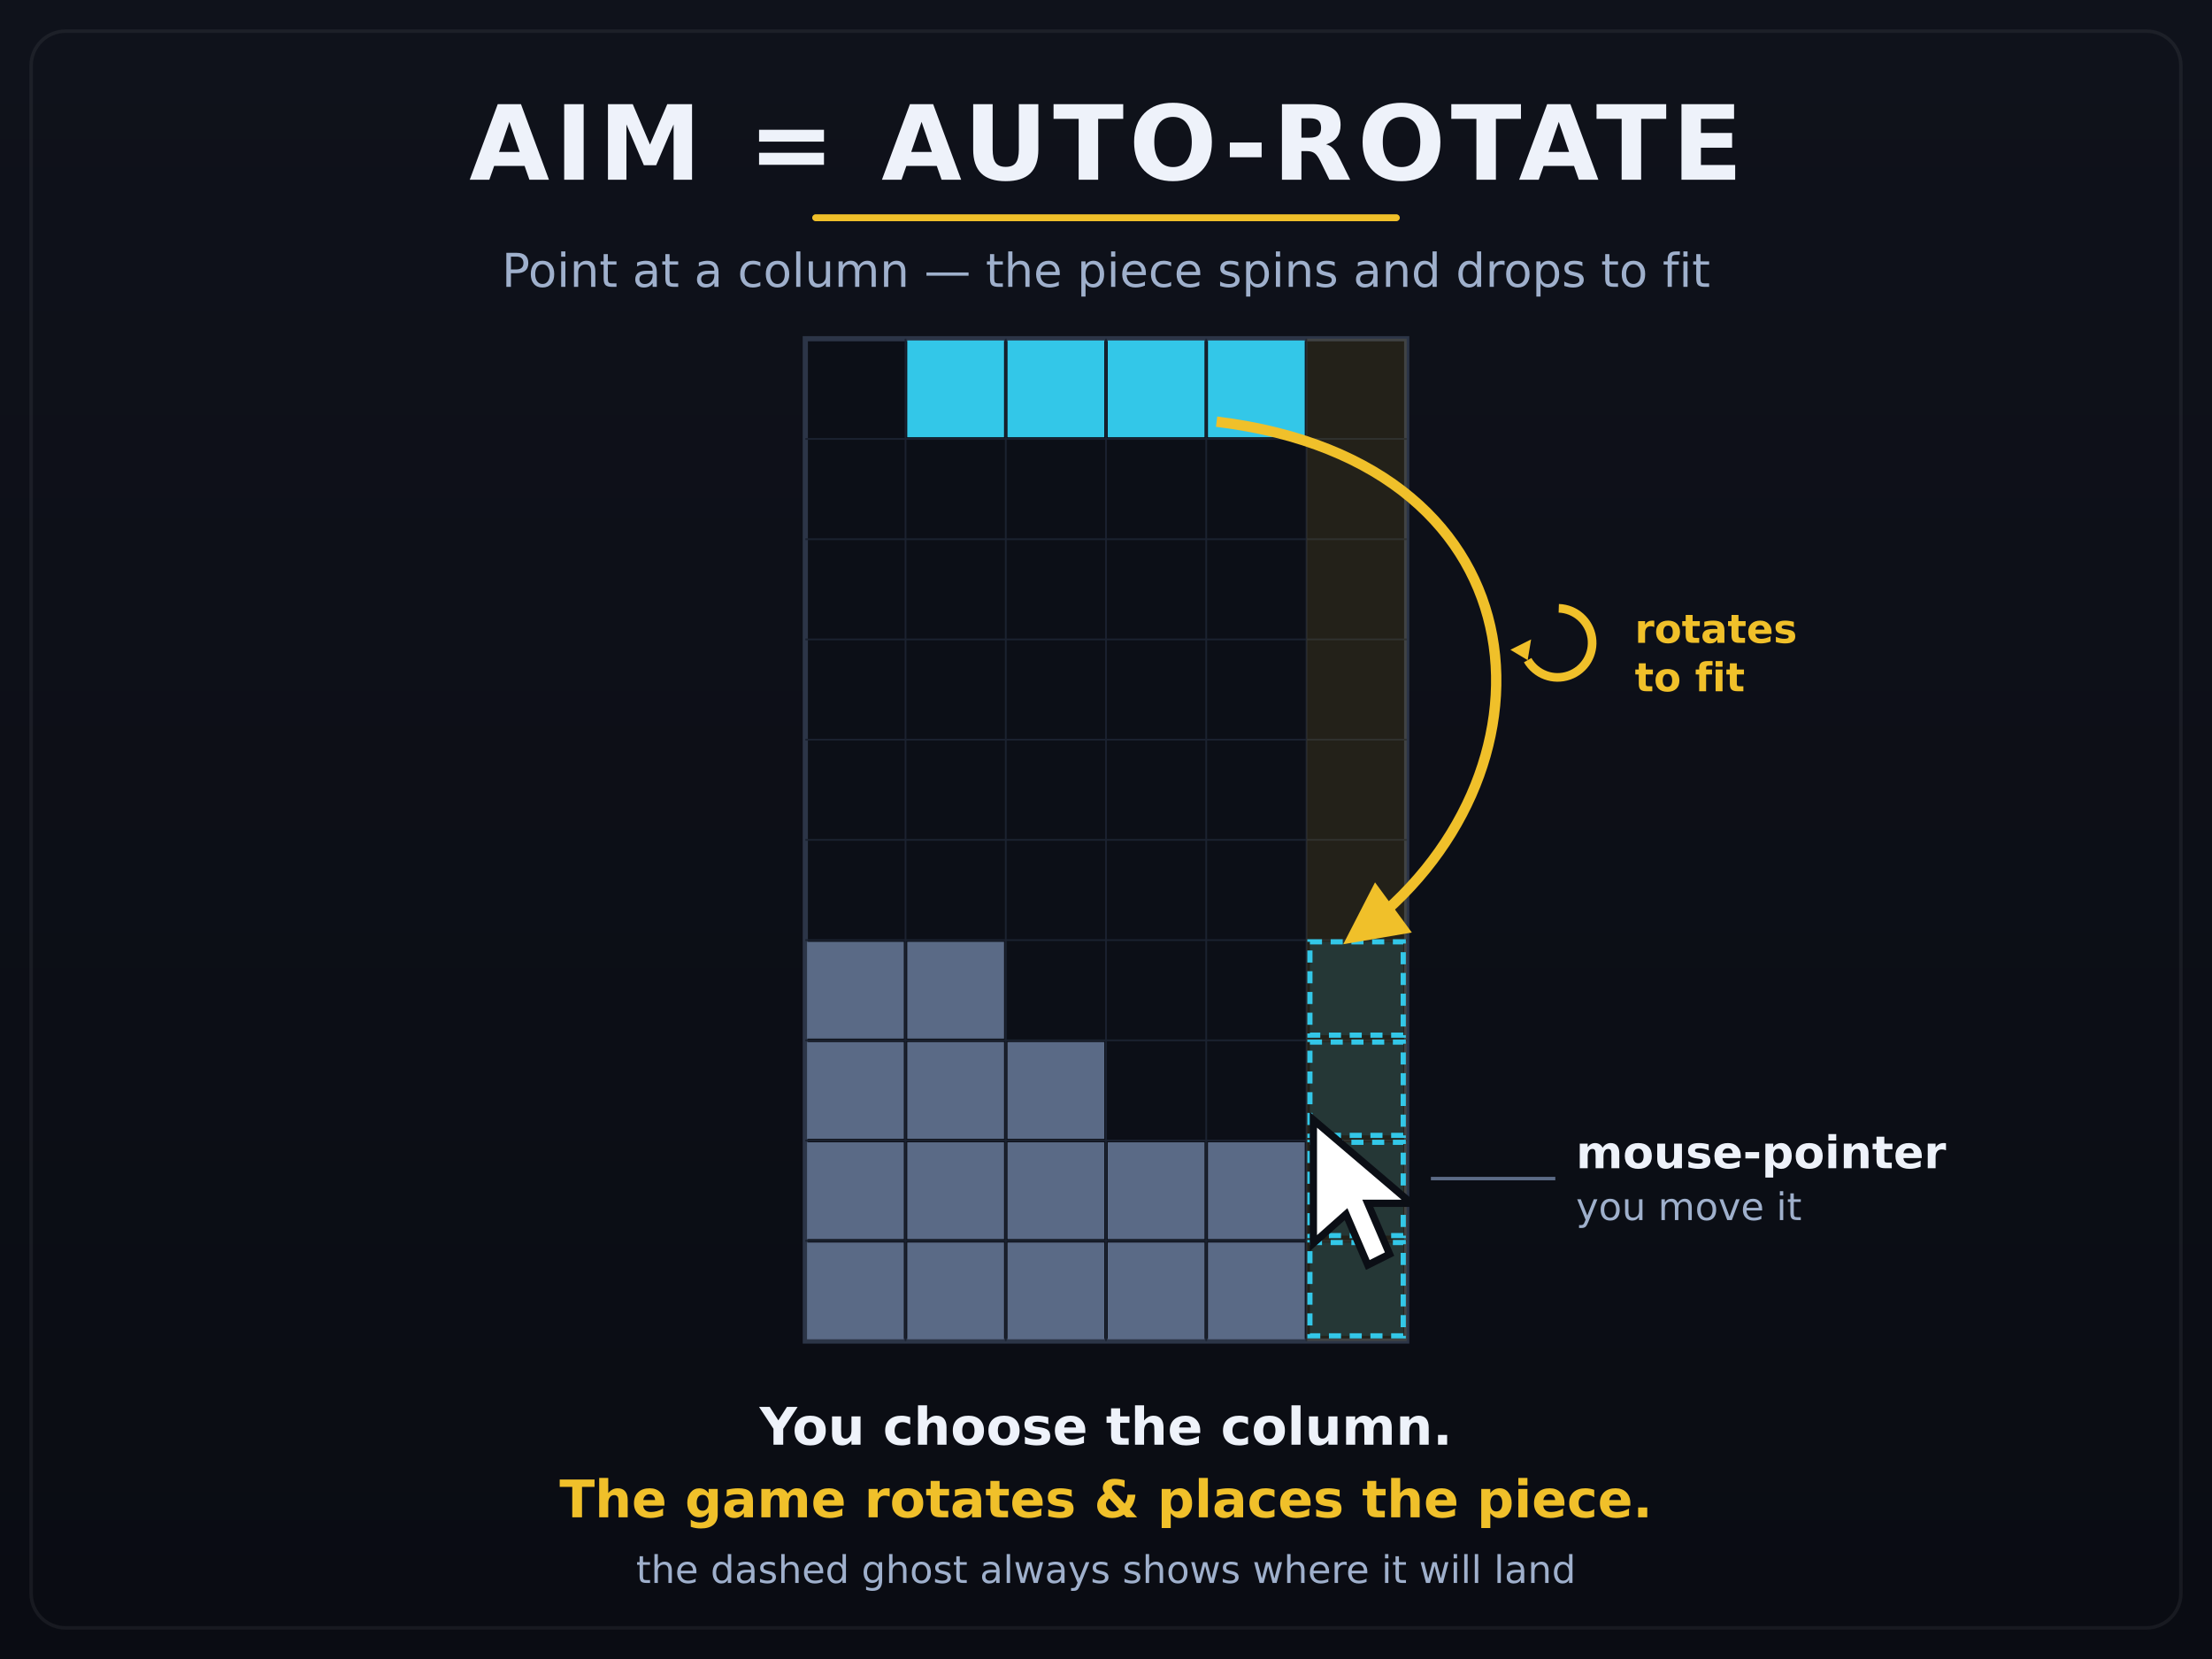
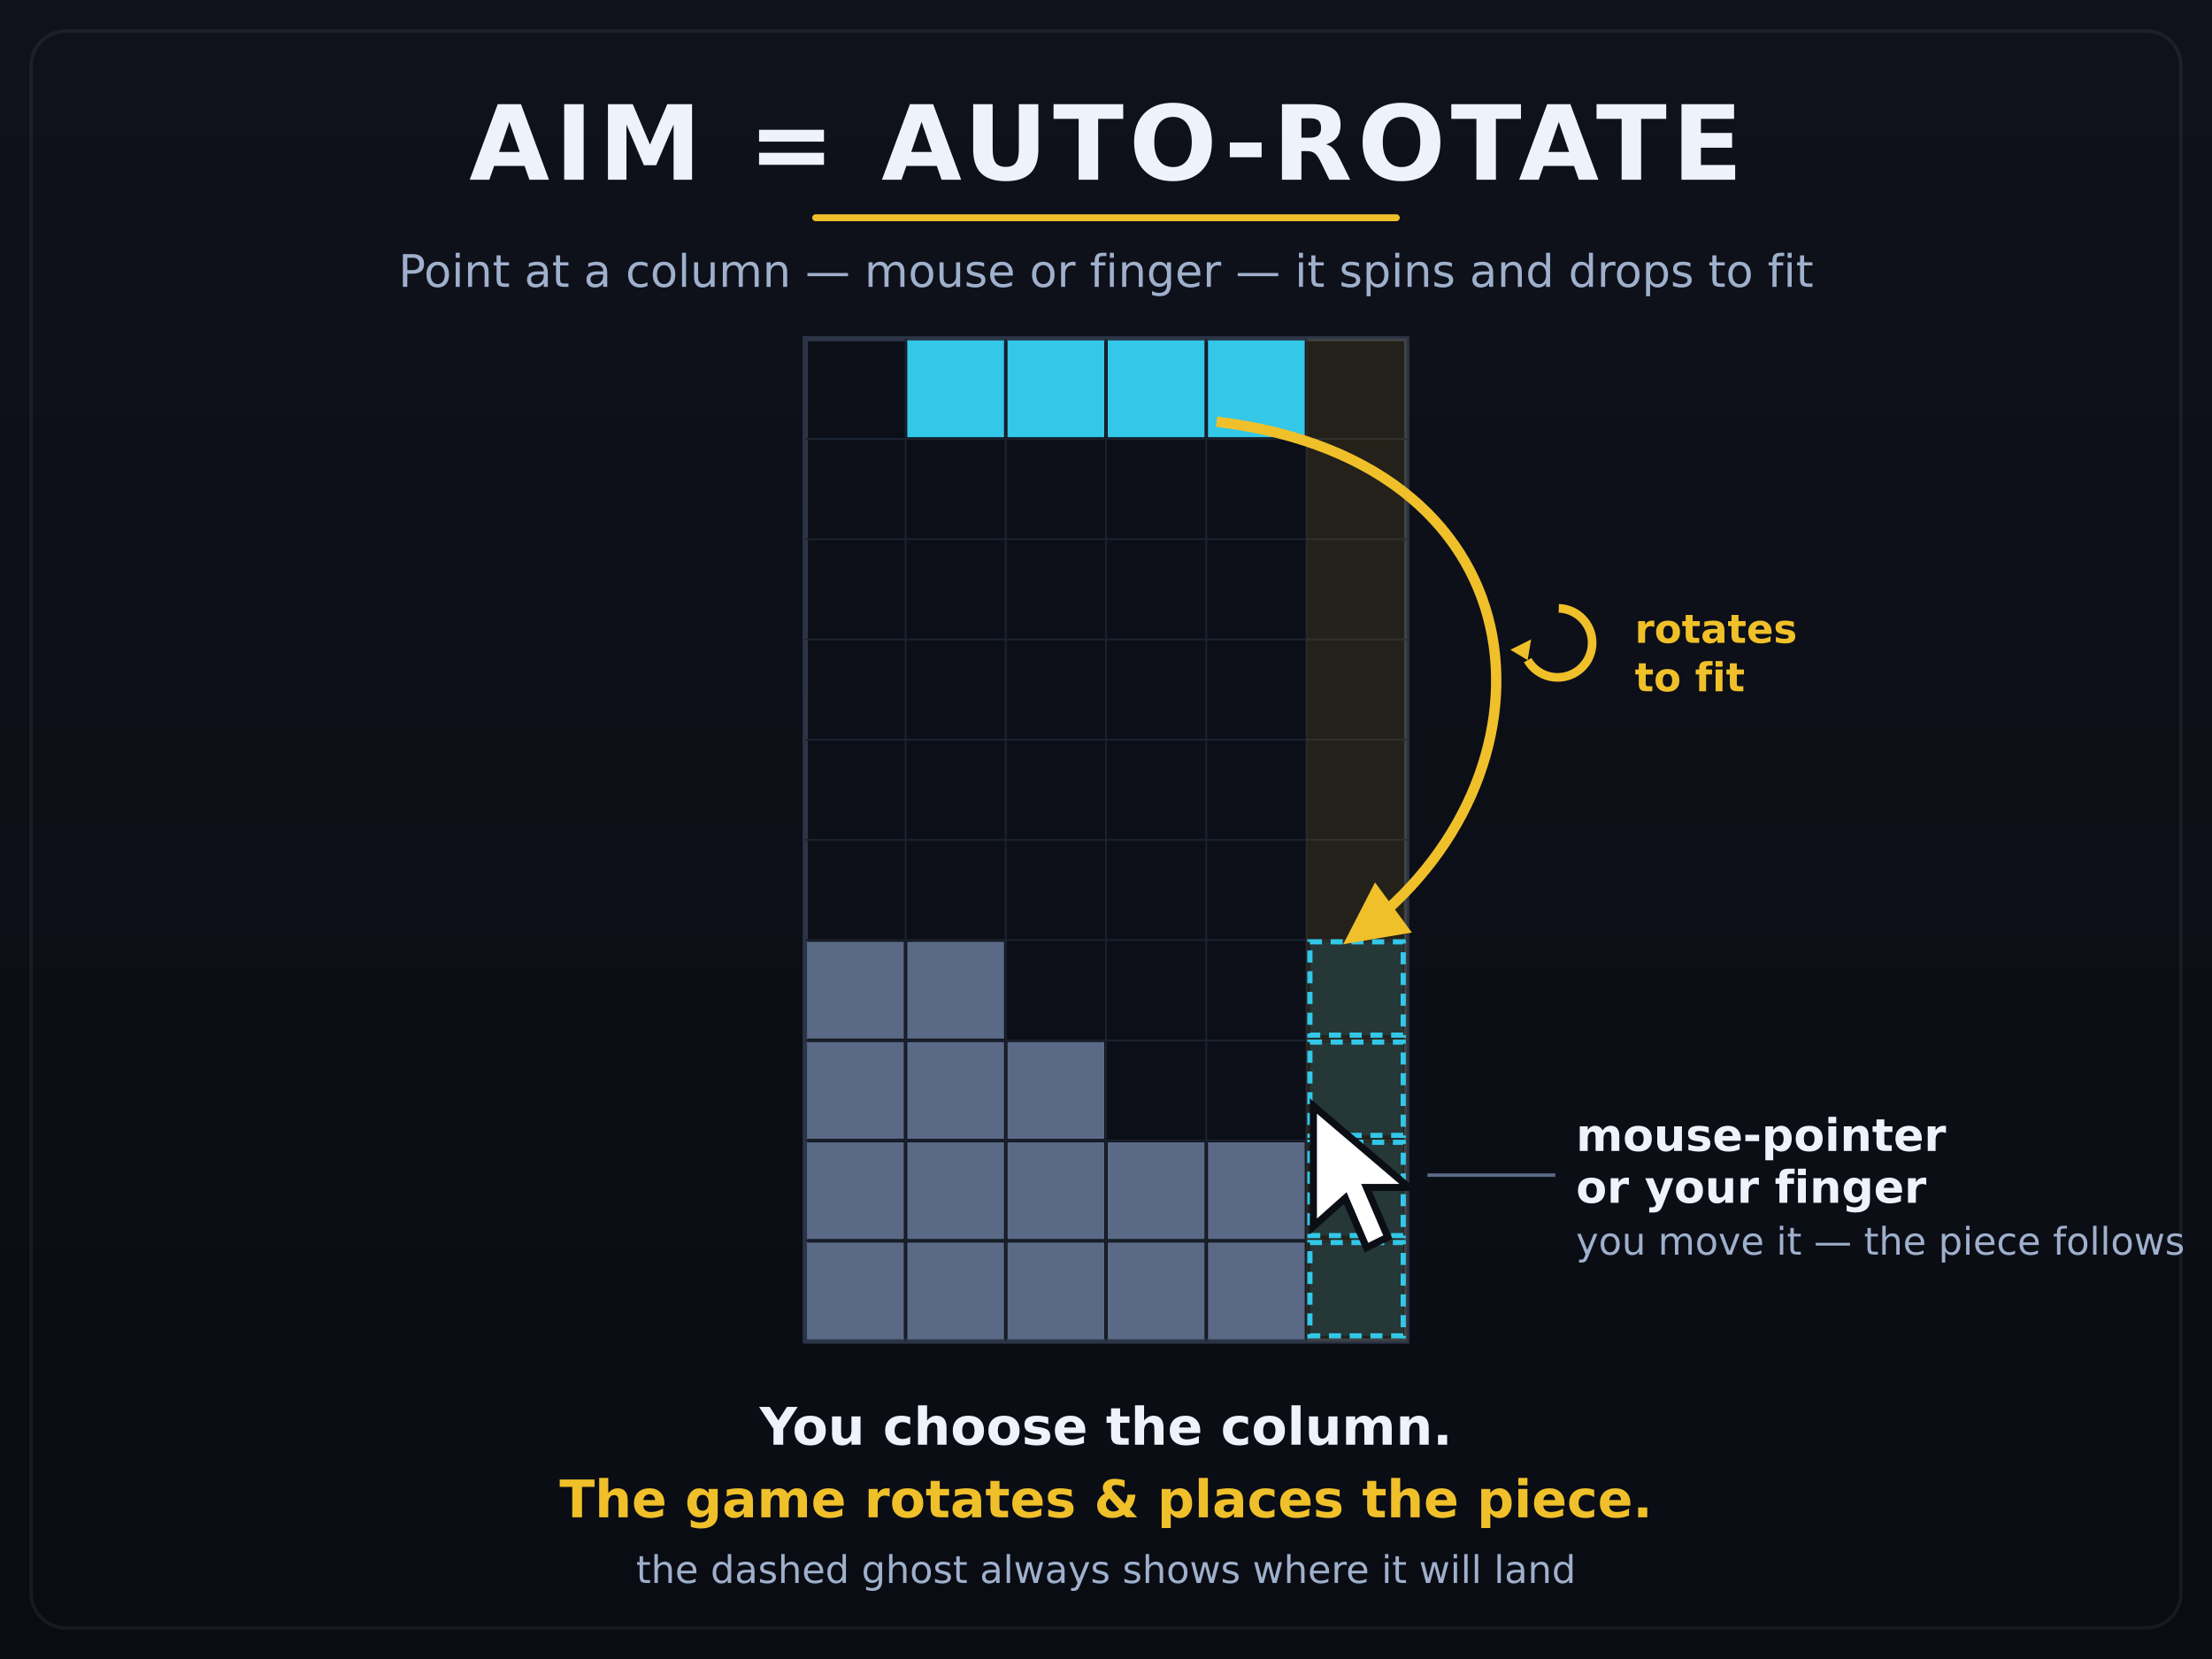
<svg xmlns="http://www.w3.org/2000/svg" width="1280" height="960" viewBox="0 0 1280 960" font-family="DejaVu Sans, 'Liberation Sans', sans-serif">
  <defs>
    <linearGradient id="bg" x1="0" y1="0" x2="0" y2="1">
      <stop offset="0" stop-color="#0f121b" />
      <stop offset="1" stop-color="#0a0c13" />
    </linearGradient>
    <marker id="arrow" viewBox="0 0 10 10" refX="7" refY="5" markerWidth="6" markerHeight="6" orient="auto-start-reverse">
      <path d="M0 0 L10 5 L0 10 z" fill="#f0c02a" />
    </marker>
  </defs>
  <rect width="1280" height="960" fill="url(#bg)" />
  <rect x="18" y="18" width="1244" height="924" rx="20" fill="none" stroke="#ffffff" stroke-opacity="0.06" stroke-width="2" />
  <text x="640" y="104" text-anchor="middle" font-size="60" font-weight="700" fill="#eef2fa" letter-spacing="3">AIM  =  AUTO-ROTATE</text>
  <rect x="470" y="124" width="340" height="4" rx="2" fill="#f0c02a" />
-   <text x="640" y="166" text-anchor="middle" font-size="27" fill="#9fb0cc">Point at a column — the piece spins and drops to fit</text>
+   <text x="640" y="166" text-anchor="middle" font-size="26" fill="#9fb0cc">Point at a column — mouse or finger — it spins and drops to fit</text>
  <g>
    <rect x="466" y="196" width="348" height="580" fill="#0c0f17" stroke="#2c3547" stroke-width="3" />
    <g stroke="#1b2230" stroke-width="1">
      <line x1="524" y1="196" x2="524" y2="776" />
      <line x1="582" y1="196" x2="582" y2="776" />
      <line x1="640" y1="196" x2="640" y2="776" />
      <line x1="698" y1="196" x2="698" y2="776" />
      <line x1="756" y1="196" x2="756" y2="776" />
      <line x1="466" y1="254" x2="814" y2="254" />
      <line x1="466" y1="312" x2="814" y2="312" />
      <line x1="466" y1="370" x2="814" y2="370" />
      <line x1="466" y1="428" x2="814" y2="428" />
      <line x1="466" y1="486" x2="814" y2="486" />
      <line x1="466" y1="544" x2="814" y2="544" />
      <line x1="466" y1="602" x2="814" y2="602" />
      <line x1="466" y1="660" x2="814" y2="660" />
      <line x1="466" y1="718" x2="814" y2="718" />
    </g>
    <rect x="756" y="196" width="58" height="580" fill="#f0c02a" fill-opacity="0.10" />
    <g>
      <g fill="#5a6a86">
        <rect x="467" y="661" width="56" height="56" />
        <rect x="525" y="661" width="56" height="56" />
        <rect x="583" y="661" width="56" height="56" />
        <rect x="641" y="661" width="56" height="56" />
        <rect x="699" y="661" width="56" height="56" />
        <rect x="467" y="719" width="56" height="56" />
        <rect x="525" y="719" width="56" height="56" />
        <rect x="583" y="719" width="56" height="56" />
        <rect x="641" y="719" width="56" height="56" />
        <rect x="699" y="719" width="56" height="56" />
        <rect x="467" y="603" width="56" height="56" />
        <rect x="525" y="603" width="56" height="56" />
        <rect x="583" y="603" width="56" height="56" />
        <rect x="467" y="545" width="56" height="56" />
        <rect x="525" y="545" width="56" height="56" />
      </g>
    </g>
    <g fill="#33c7e8">
      <rect x="525" y="197" width="56" height="56" />
      <rect x="583" y="197" width="56" height="56" />
      <rect x="641" y="197" width="56" height="56" />
      <rect x="699" y="197" width="56" height="56" />
    </g>
    <g fill="#33c7e8" fill-opacity="0.14" stroke="#33c7e8" stroke-width="3" stroke-dasharray="7 5">
      <rect x="758" y="545" width="54" height="54" />
      <rect x="758" y="603" width="54" height="54" />
      <rect x="758" y="661" width="54" height="54" />
      <rect x="758" y="719" width="54" height="54" />
    </g>
    <path d="M704 244 C 900 268, 906 452, 786 540" fill="none" stroke="#f0c02a" stroke-width="6" marker-end="url(#arrow)" />
    <g transform="translate(902 372)">
      <path d="M0 -20 A 20 20 0 1 1 -18 10" fill="none" stroke="#f0c02a" stroke-width="5" />
      <path d="M-18 10 l -10 -6 l 12 -6 z" fill="#f0c02a" />
    </g>
  </g>
  <text x="946" y="372" font-size="23" font-weight="700" fill="#f0c02a">rotates</text>
  <text x="946" y="400" font-size="23" font-weight="700" fill="#f0c02a">to fit</text>
-   <g transform="translate(760 648) scale(2.1)">
+   <g transform="translate(760 640) scale(2.05)">
    <path d="M0 0 L0 34 L9 26 L15 40 L21 37 L15 23 L27 23 Z" fill="#ffffff" stroke="#0b0e15" stroke-width="2" />
  </g>
-   <path d="M900 682 L 828 682" stroke="#5c6b86" stroke-width="2" />
-   <text x="912" y="676" font-size="26" font-weight="700" fill="#eef2fa">mouse-pointer</text>
-   <text x="912" y="706" font-size="22" fill="#9fb0cc">you move it</text>
+   <path d="M900 680 L 826 680" stroke="#5c6b86" stroke-width="2" />
+   <text x="912" y="666" font-size="26" font-weight="700" fill="#eef2fa">mouse-pointer</text>
+   <text x="912" y="696" font-size="26" font-weight="700" fill="#eef2fa">or your finger</text>
+   <text x="912" y="726" font-size="22" fill="#9fb0cc">you move it — the piece follows</text>
  <text x="640" y="836" text-anchor="middle" font-size="30" font-weight="700" fill="#eef2fa">You choose the column.</text>
  <text x="640" y="878" text-anchor="middle" font-size="30" font-weight="700" fill="#f0c02a">The game rotates &amp; places the piece.</text>
  <text x="640" y="916" text-anchor="middle" font-size="22" fill="#9fb0cc">the dashed ghost always shows where it will land</text>
</svg>
